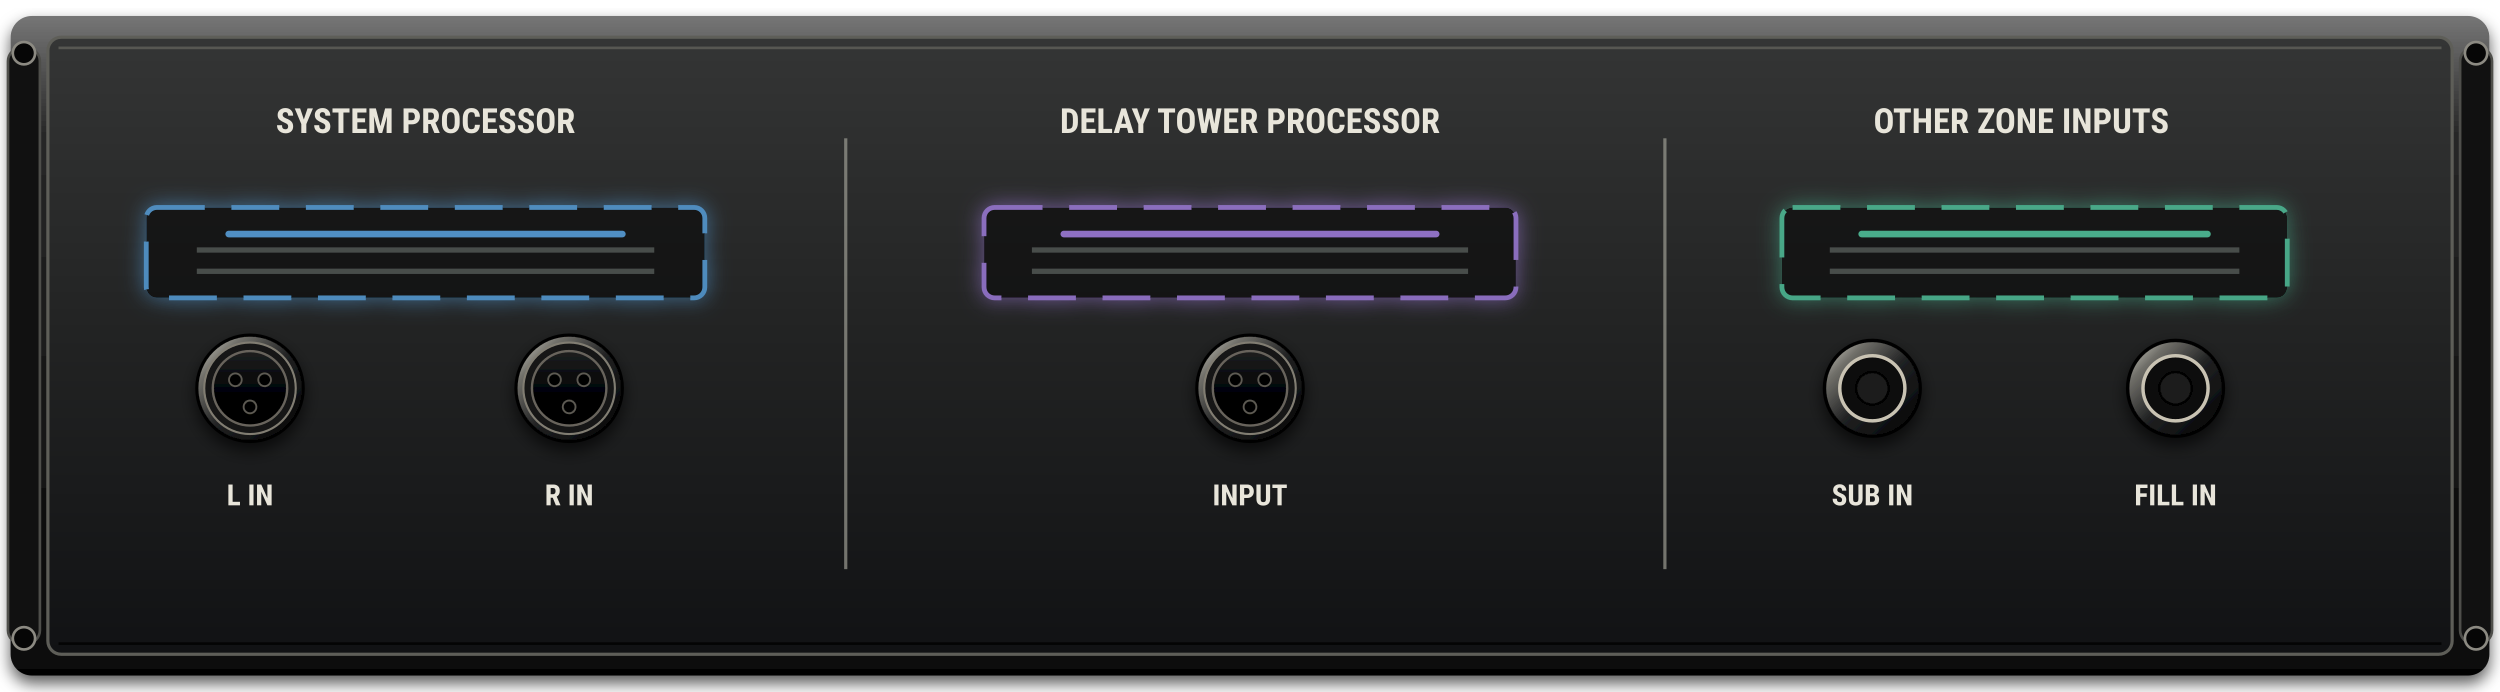
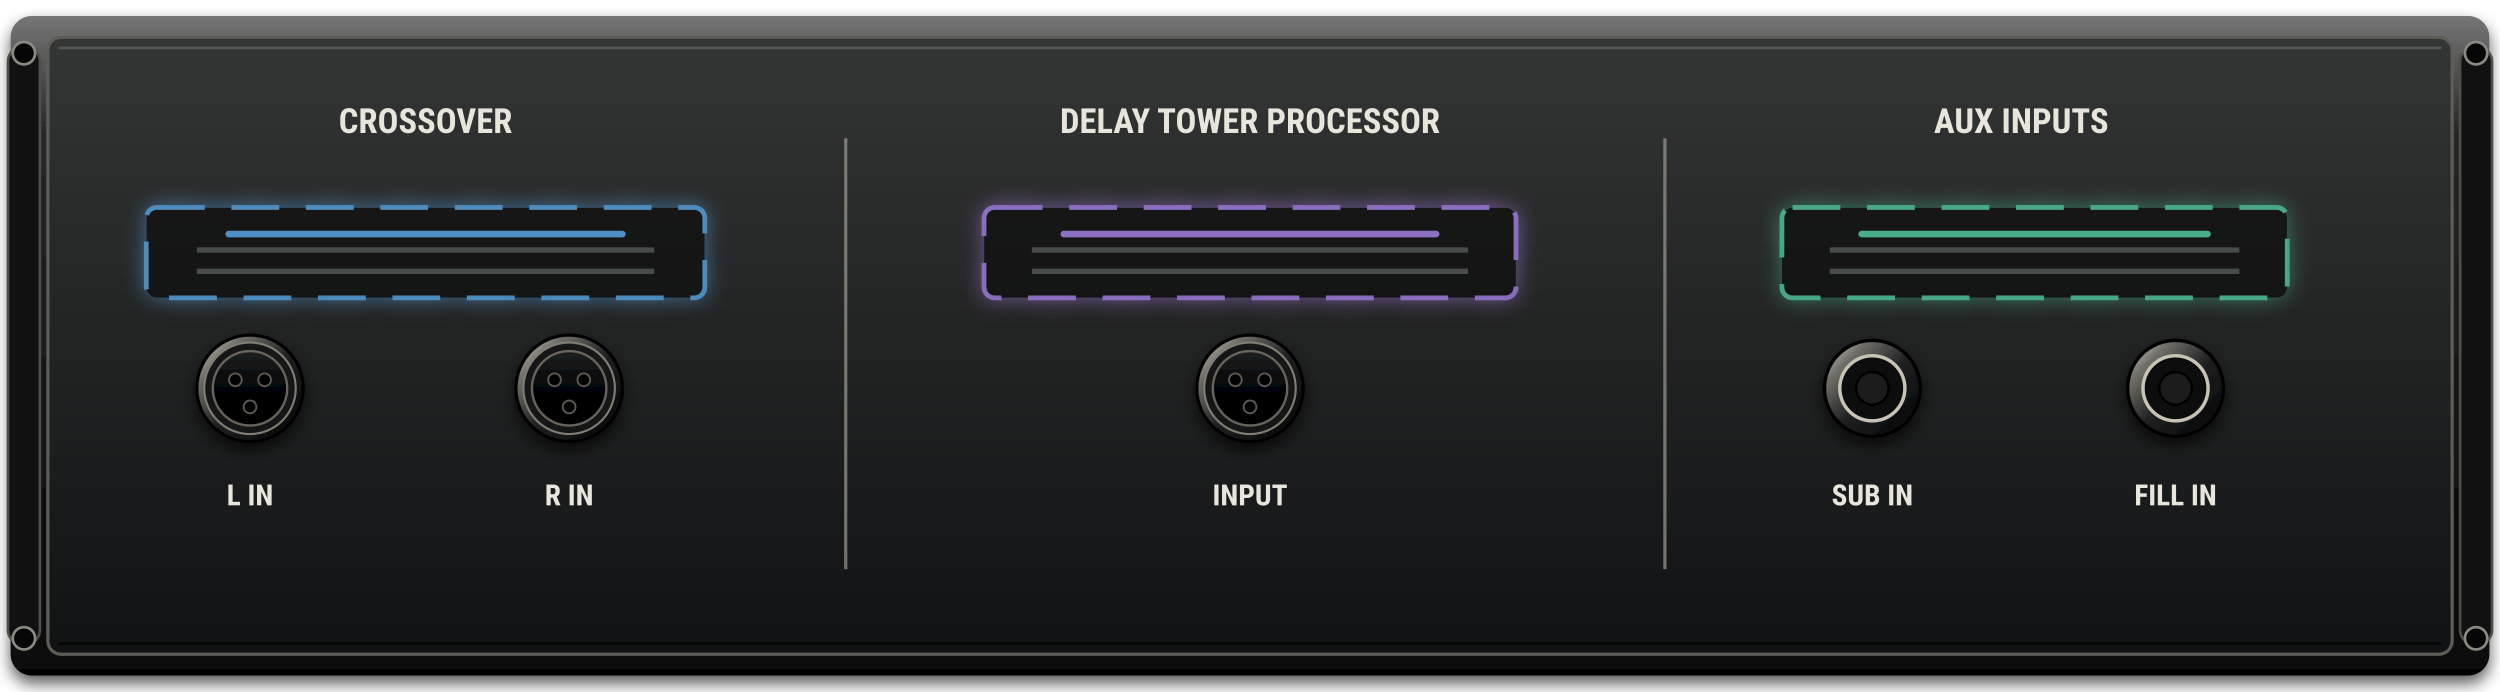
- <svg xmlns="http://www.w3.org/2000/svg" width="940" height="260" viewBox="0 0 940 260" role="img" aria-label="LIV-006 system and delay processor rack">
+ <svg xmlns="http://www.w3.org/2000/svg" width="940" height="260" viewBox="0 0 940 260" role="img" aria-label="LIV-006 crossover delay and aux zone rack">
  <defs>
    <linearGradient id="rackFace" x1="0" y1="0" x2="0" y2="1">
      <stop offset="0" stop-color="#343535" />
      <stop offset="0.48" stop-color="#222323" />
      <stop offset="1" stop-color="#111214" />
    </linearGradient>
    <linearGradient id="rackEdge" x1="0" y1="0" x2="0" y2="1">
      <stop offset="0" stop-color="#777" />
      <stop offset="0.18" stop-color="#272727" />
      <stop offset="1" stop-color="#060606" />
    </linearGradient>
    <linearGradient id="metal" x1="0" y1="0" x2="1" y2="1">
      <stop offset="0" stop-color="#e0ddd0" />
      <stop offset="0.22" stop-color="#71706a" />
      <stop offset="0.52" stop-color="#202122" />
      <stop offset="0.83" stop-color="#0b0c0d" />
      <stop offset="1" stop-color="#7e7a70" />
    </linearGradient>
    <linearGradient id="jackCup" x1="0" y1="0" x2="0" y2="1">
      <stop offset="0" stop-color="#1e2021" />
      <stop offset="0.45" stop-color="#060708" />
      <stop offset="1" stop-color="#000" />
    </linearGradient>
    <filter id="shadow" x="-25%" y="-25%" width="150%" height="150%">
      <feDropShadow dx="0" dy="3" stdDeviation="3" flood-color="#000" flood-opacity="0.65" />
    </filter>
    <filter id="systemGlow" x="-35%" y="-45%" width="170%" height="190%">
      <feDropShadow dx="0" dy="0" stdDeviation="4" flood-color="#5fb7ff" flood-opacity="0.70" />
    </filter>
    <filter id="delayGlow" x="-35%" y="-45%" width="170%" height="190%">
      <feDropShadow dx="0" dy="0" stdDeviation="4" flood-color="#b68cff" flood-opacity="0.72" />
    </filter>
    <filter id="zoneGlow" x="-35%" y="-45%" width="170%" height="190%">
      <feDropShadow dx="0" dy="0" stdDeviation="4" flood-color="#56e0b2" flood-opacity="0.62" />
    </filter>
    <style>
    @keyframes sfZoneMarch {
      from { stroke-dashoffset: 0; }
      to { stroke-dashoffset: -56; }
    }

    @keyframes sfZoneBreathe {
      0%, 100% {
        opacity: .78;
        stroke-width: 1.6;
      }
      50% {
        opacity: 1;
        stroke-width: 2.4;
      }
    }

    @keyframes sfZoneScan {
      0%, 100% {
        opacity: .18;
        transform: translateX(-18px);
      }
      50% {
        opacity: .62;
        transform: translateX(18px);
      }
    }

    .sf-zone-box {
      stroke-dasharray: 18 10;
      animation:
        sfZoneMarch 1.8s linear infinite,
        sfZoneBreathe 2.4s ease-in-out infinite;
    }

    .sf-zone-scan {
      animation: sfZoneScan 2.2s ease-in-out infinite;
      transform-box: fill-box;
      transform-origin: center;
      pointer-events: none;
    }
  </style>
  </defs>
  <rect x="4" y="6" width="932" height="248" rx="8" fill="url(#rackEdge)" filter="url(#shadow)" />
  <rect x="18" y="14" width="904" height="232" rx="5" fill="url(#rackFace)" stroke="#5e5e58" stroke-width="1.2" />
  <path d="M22 18H918" stroke="#7d7a70" stroke-opacity="0.5" />
  <path d="M22 242H918" stroke="#000" stroke-opacity="0.8" />
  <rect x="3" y="18" width="12" height="224" rx="5" fill="#111" stroke="#4e4e4a" />
  <rect x="925" y="18" width="12" height="224" rx="5" fill="#111" stroke="#4e4e4a" />
  <circle cx="9" cy="20" r="4.2" fill="#060606" stroke="#8c8a82" stroke-width="1" />
  <circle cx="9" cy="240" r="4.2" fill="#060606" stroke="#8c8a82" stroke-width="1" />
  <circle cx="931" cy="20" r="4.2" fill="#060606" stroke="#8c8a82" stroke-width="1" />
  <circle cx="931" cy="240" r="4.2" fill="#060606" stroke="#8c8a82" stroke-width="1" />
  <path d="M318 52V214" stroke="#9b9b92" stroke-width="1.2" opacity="0.7" />
  <path d="M626 52V214" stroke="#9b9b92" stroke-width="1.2" opacity="0.7" />
-   <text x="160" y="50" text-anchor="middle" font-family="'Arial Narrow','Roboto Condensed','Helvetica Neue',Arial,sans-serif" font-size="13" font-weight="800" fill="#e8e5da">SYSTEM PROCESSOR</text>
+   <text x="160" y="50" text-anchor="middle" font-family="'Arial Narrow','Roboto Condensed','Helvetica Neue',Arial,sans-serif" font-size="13" font-weight="800" fill="#e8e5da">CROSSOVER</text>
  <text x="470" y="50" text-anchor="middle" font-family="'Arial Narrow','Roboto Condensed','Helvetica Neue',Arial,sans-serif" font-size="13" font-weight="800" fill="#e8e5da">DELAY TOWER PROCESSOR</text>
-   <text x="760" y="50" text-anchor="middle" font-family="'Arial Narrow','Roboto Condensed','Helvetica Neue',Arial,sans-serif" font-size="13" font-weight="800" fill="#e8e5da">OTHER ZONE INPUTS</text>
+   <text x="760" y="50" text-anchor="middle" font-family="'Arial Narrow','Roboto Condensed','Helvetica Neue',Arial,sans-serif" font-size="13" font-weight="800" fill="#e8e5da">AUX INPUTS</text>
  <g opacity=".72">
    <rect class="sf-zone-box" x="55" y="78" width="210" height="34" rx="4" fill="#090a0b" stroke="#5fb7ff" stroke-width="1.8" filter="url(#systemGlow)" opacity=".96" />
    <rect class="sf-zone-box" x="370" y="78" width="200" height="34" rx="4" fill="#090a0b" stroke="#b68cff" stroke-width="1.8" filter="url(#delayGlow)" opacity=".96" />
    <rect class="sf-zone-box" x="670" y="78" width="190" height="34" rx="4" fill="#090a0b" stroke="#56e0b2" stroke-width="1.8" filter="url(#zoneGlow)" opacity=".96" />
    <g stroke="#555b58" stroke-width="2">
      <path d="M74 94H246" />
      <path d="M74 102H246" />
      <path d="M388 94H552" />
      <path d="M388 102H552" />
      <path d="M688 94H842" />
      <path d="M688 102H842" />
    </g>
    <g class="sf-zone-scan" stroke-width="2.5" stroke-linecap="round">
      <path d="M86 88H234" stroke="#5fb7ff" />
      <path d="M400 88H540" stroke="#b68cff" />
      <path d="M700 88H830" stroke="#56e0b2" />
    </g>
  </g>
  <g font-family="'Arial Narrow','Roboto Condensed','Helvetica Neue',Arial,sans-serif" text-anchor="middle" font-size="11" font-weight="800" fill="#e8e5da">
    <text x="94" y="190">L IN</text>
    <text x="214" y="190">R IN</text>
    <text x="470" y="190">INPUT</text>
    <text x="704" y="190">SUB IN</text>
    <text x="818" y="190">FILL IN</text>
  </g>
  <g class="processor-inputs" filter="url(#shadow)">
    <circle cx="94" cy="146" r="20" fill="url(#metal)" stroke="#050505" stroke-width="1.2" />
    <circle cx="94" cy="146" r="17.2" fill="#121314" stroke="#817d72" stroke-width=".8" />
    <circle cx="94" cy="146" r="14" fill="url(#jackCup)" stroke="#68645b" stroke-width=".9" />
    <circle cx="88.5" cy="142.8" r="2.4" fill="#050505" stroke="#5d5a52" stroke-width=".7" />
    <circle cx="99.5" cy="142.8" r="2.4" fill="#050505" stroke="#5d5a52" stroke-width=".7" />
    <circle cx="94" cy="153" r="2.4" fill="#050505" stroke="#5d5a52" stroke-width=".7" />
    <circle cx="214" cy="146" r="20" fill="url(#metal)" stroke="#050505" stroke-width="1.2" />
    <circle cx="214" cy="146" r="17.2" fill="#121314" stroke="#817d72" stroke-width=".8" />
    <circle cx="214" cy="146" r="14" fill="url(#jackCup)" stroke="#68645b" stroke-width=".9" />
    <circle cx="208.5" cy="142.8" r="2.4" fill="#050505" stroke="#5d5a52" stroke-width=".7" />
    <circle cx="219.5" cy="142.8" r="2.4" fill="#050505" stroke="#5d5a52" stroke-width=".7" />
    <circle cx="214" cy="153" r="2.4" fill="#050505" stroke="#5d5a52" stroke-width=".7" />
    <circle cx="470" cy="146" r="20" fill="url(#metal)" stroke="#050505" stroke-width="1.2" />
    <circle cx="470" cy="146" r="17.2" fill="#121314" stroke="#817d72" stroke-width=".8" />
    <circle cx="470" cy="146" r="14" fill="url(#jackCup)" stroke="#68645b" stroke-width=".9" />
    <circle cx="464.5" cy="142.8" r="2.4" fill="#050505" stroke="#5d5a52" stroke-width=".7" />
    <circle cx="475.5" cy="142.8" r="2.4" fill="#050505" stroke="#5d5a52" stroke-width=".7" />
    <circle cx="470" cy="153" r="2.4" fill="#050505" stroke="#5d5a52" stroke-width=".7" />
    <circle cx="704" cy="146" r="18" fill="url(#metal)" stroke="#050505" stroke-width="1.3" />
    <circle cx="704" cy="146" r="12.24" fill="#090909" stroke="#c9c3b3" stroke-width="1.3" />
    <circle cx="704" cy="146" r="6.12" fill="#1d1d1c" stroke="#050505" />
    <circle cx="818" cy="146" r="18" fill="url(#metal)" stroke="#050505" stroke-width="1.3" />
    <circle cx="818" cy="146" r="12.24" fill="#090909" stroke="#c9c3b3" stroke-width="1.3" />
    <circle cx="818" cy="146" r="6.12" fill="#1d1d1c" stroke="#050505" />
  </g>
</svg>
